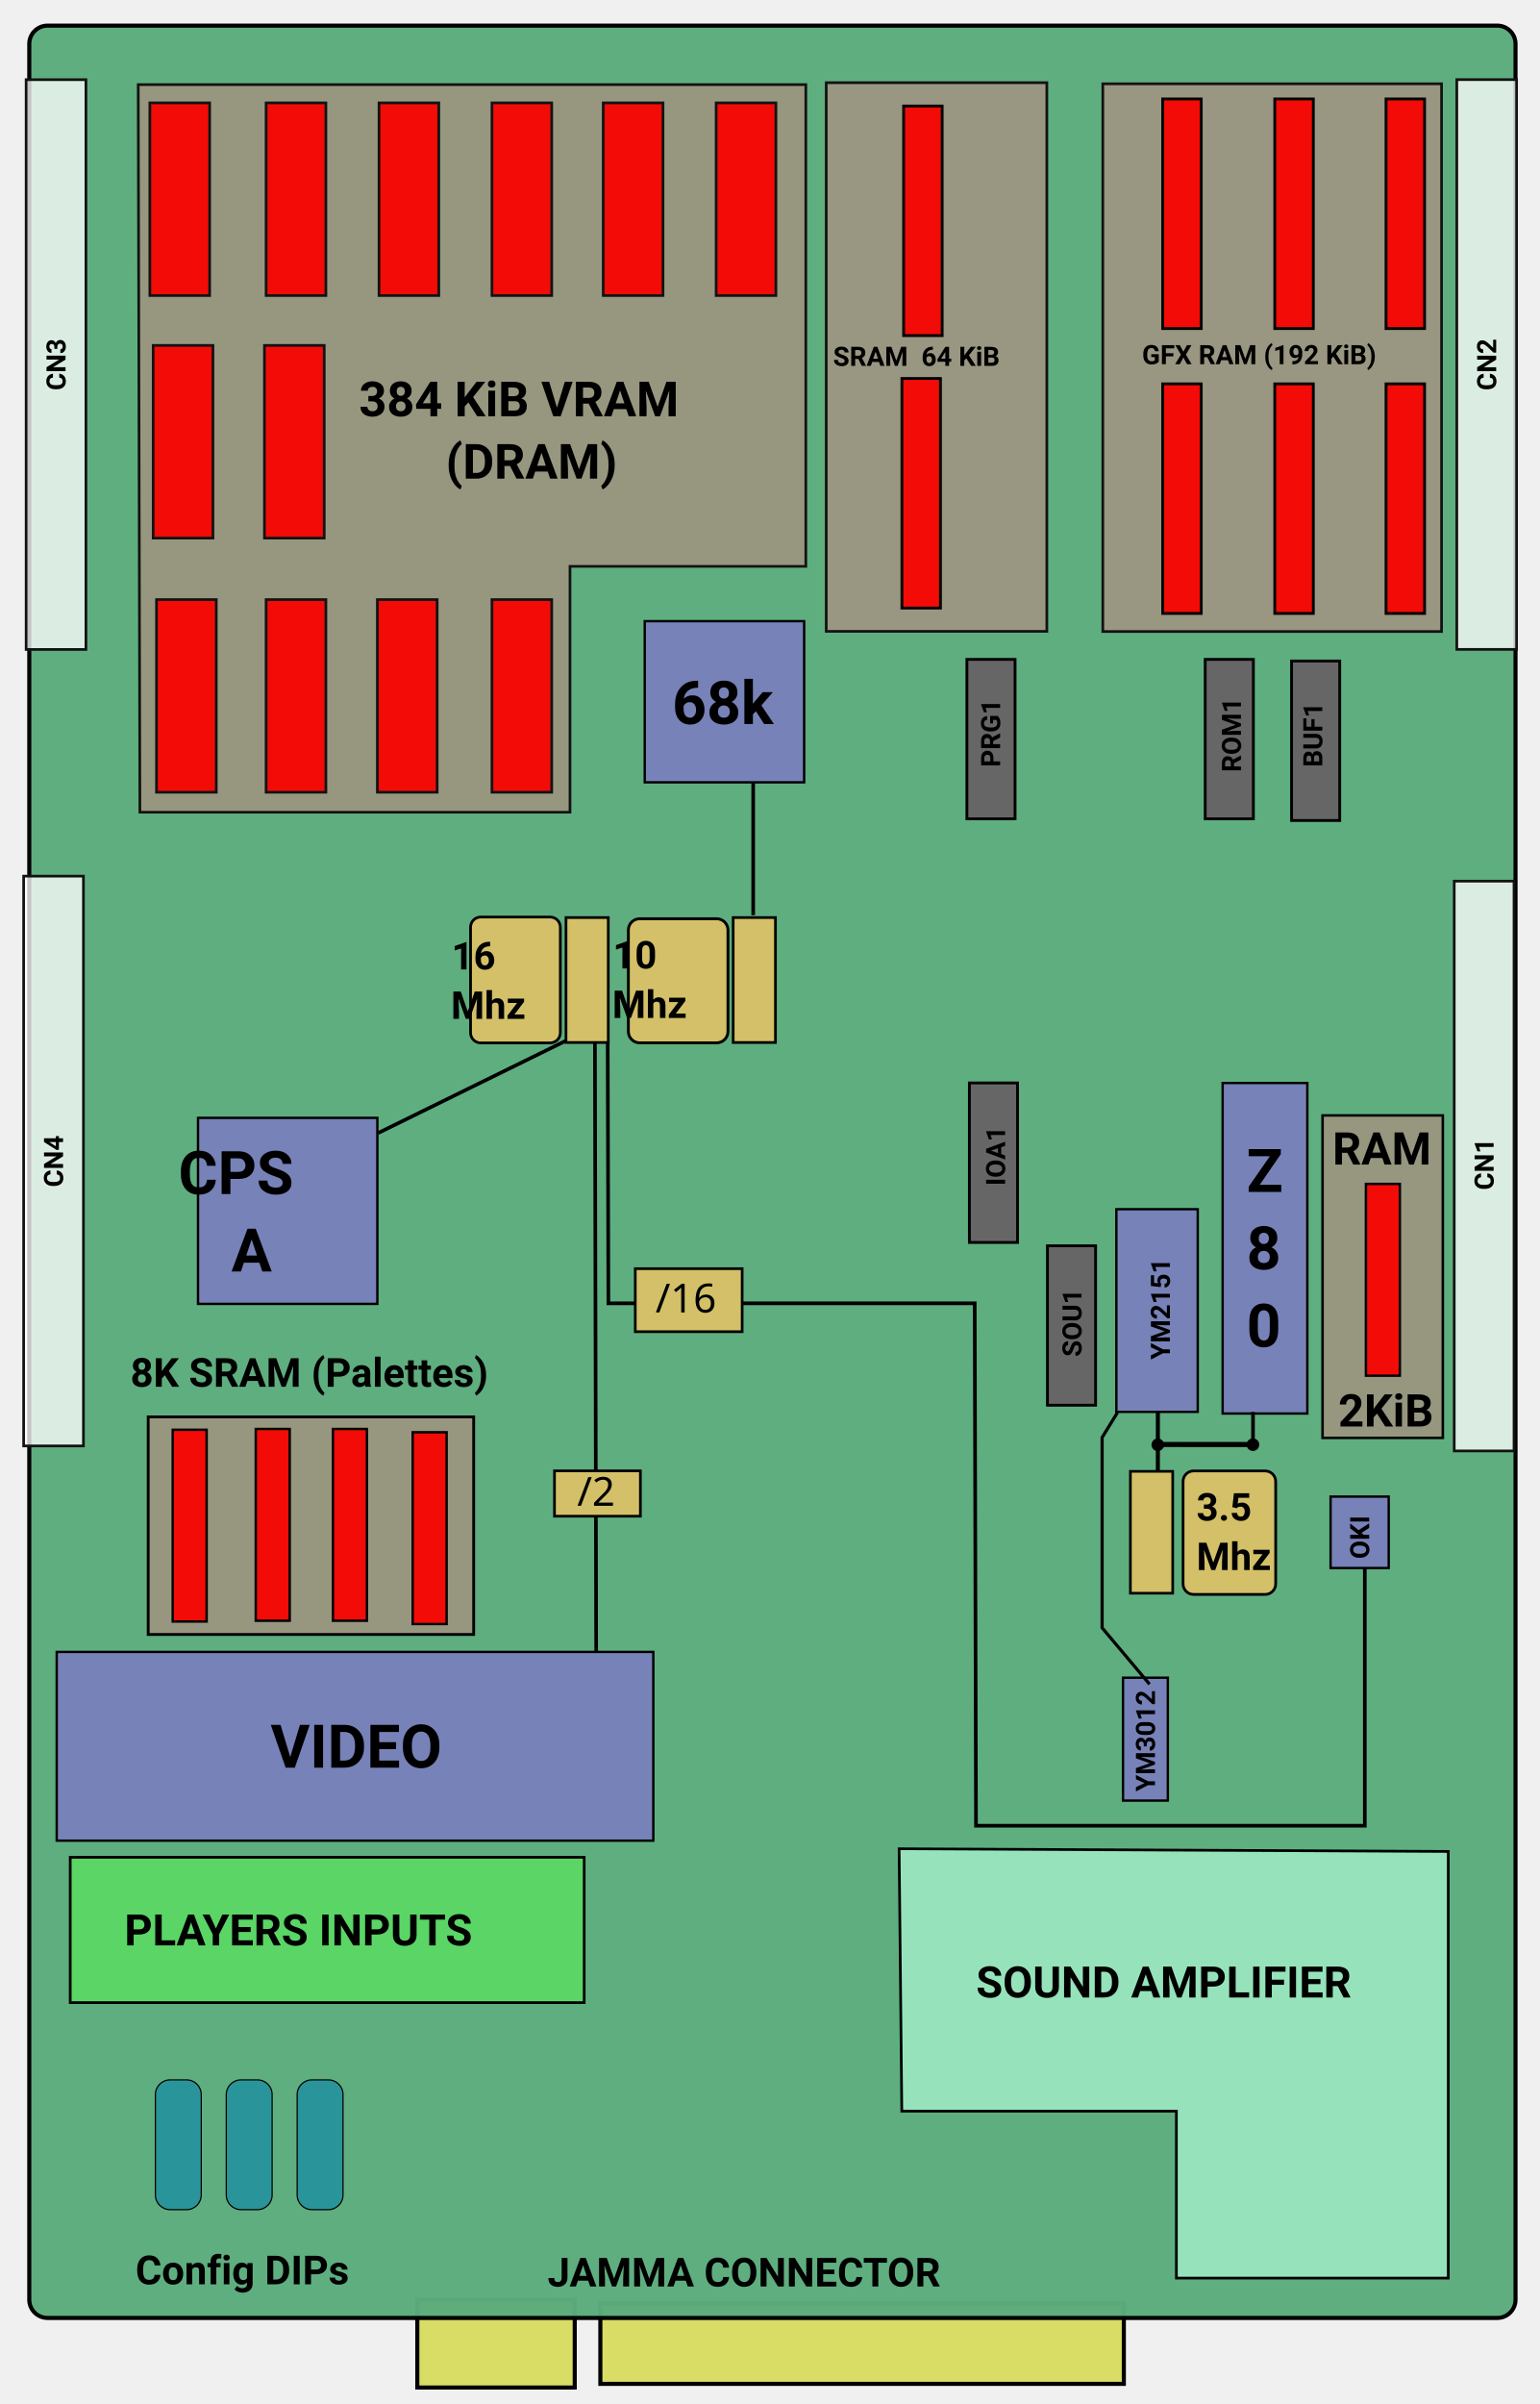
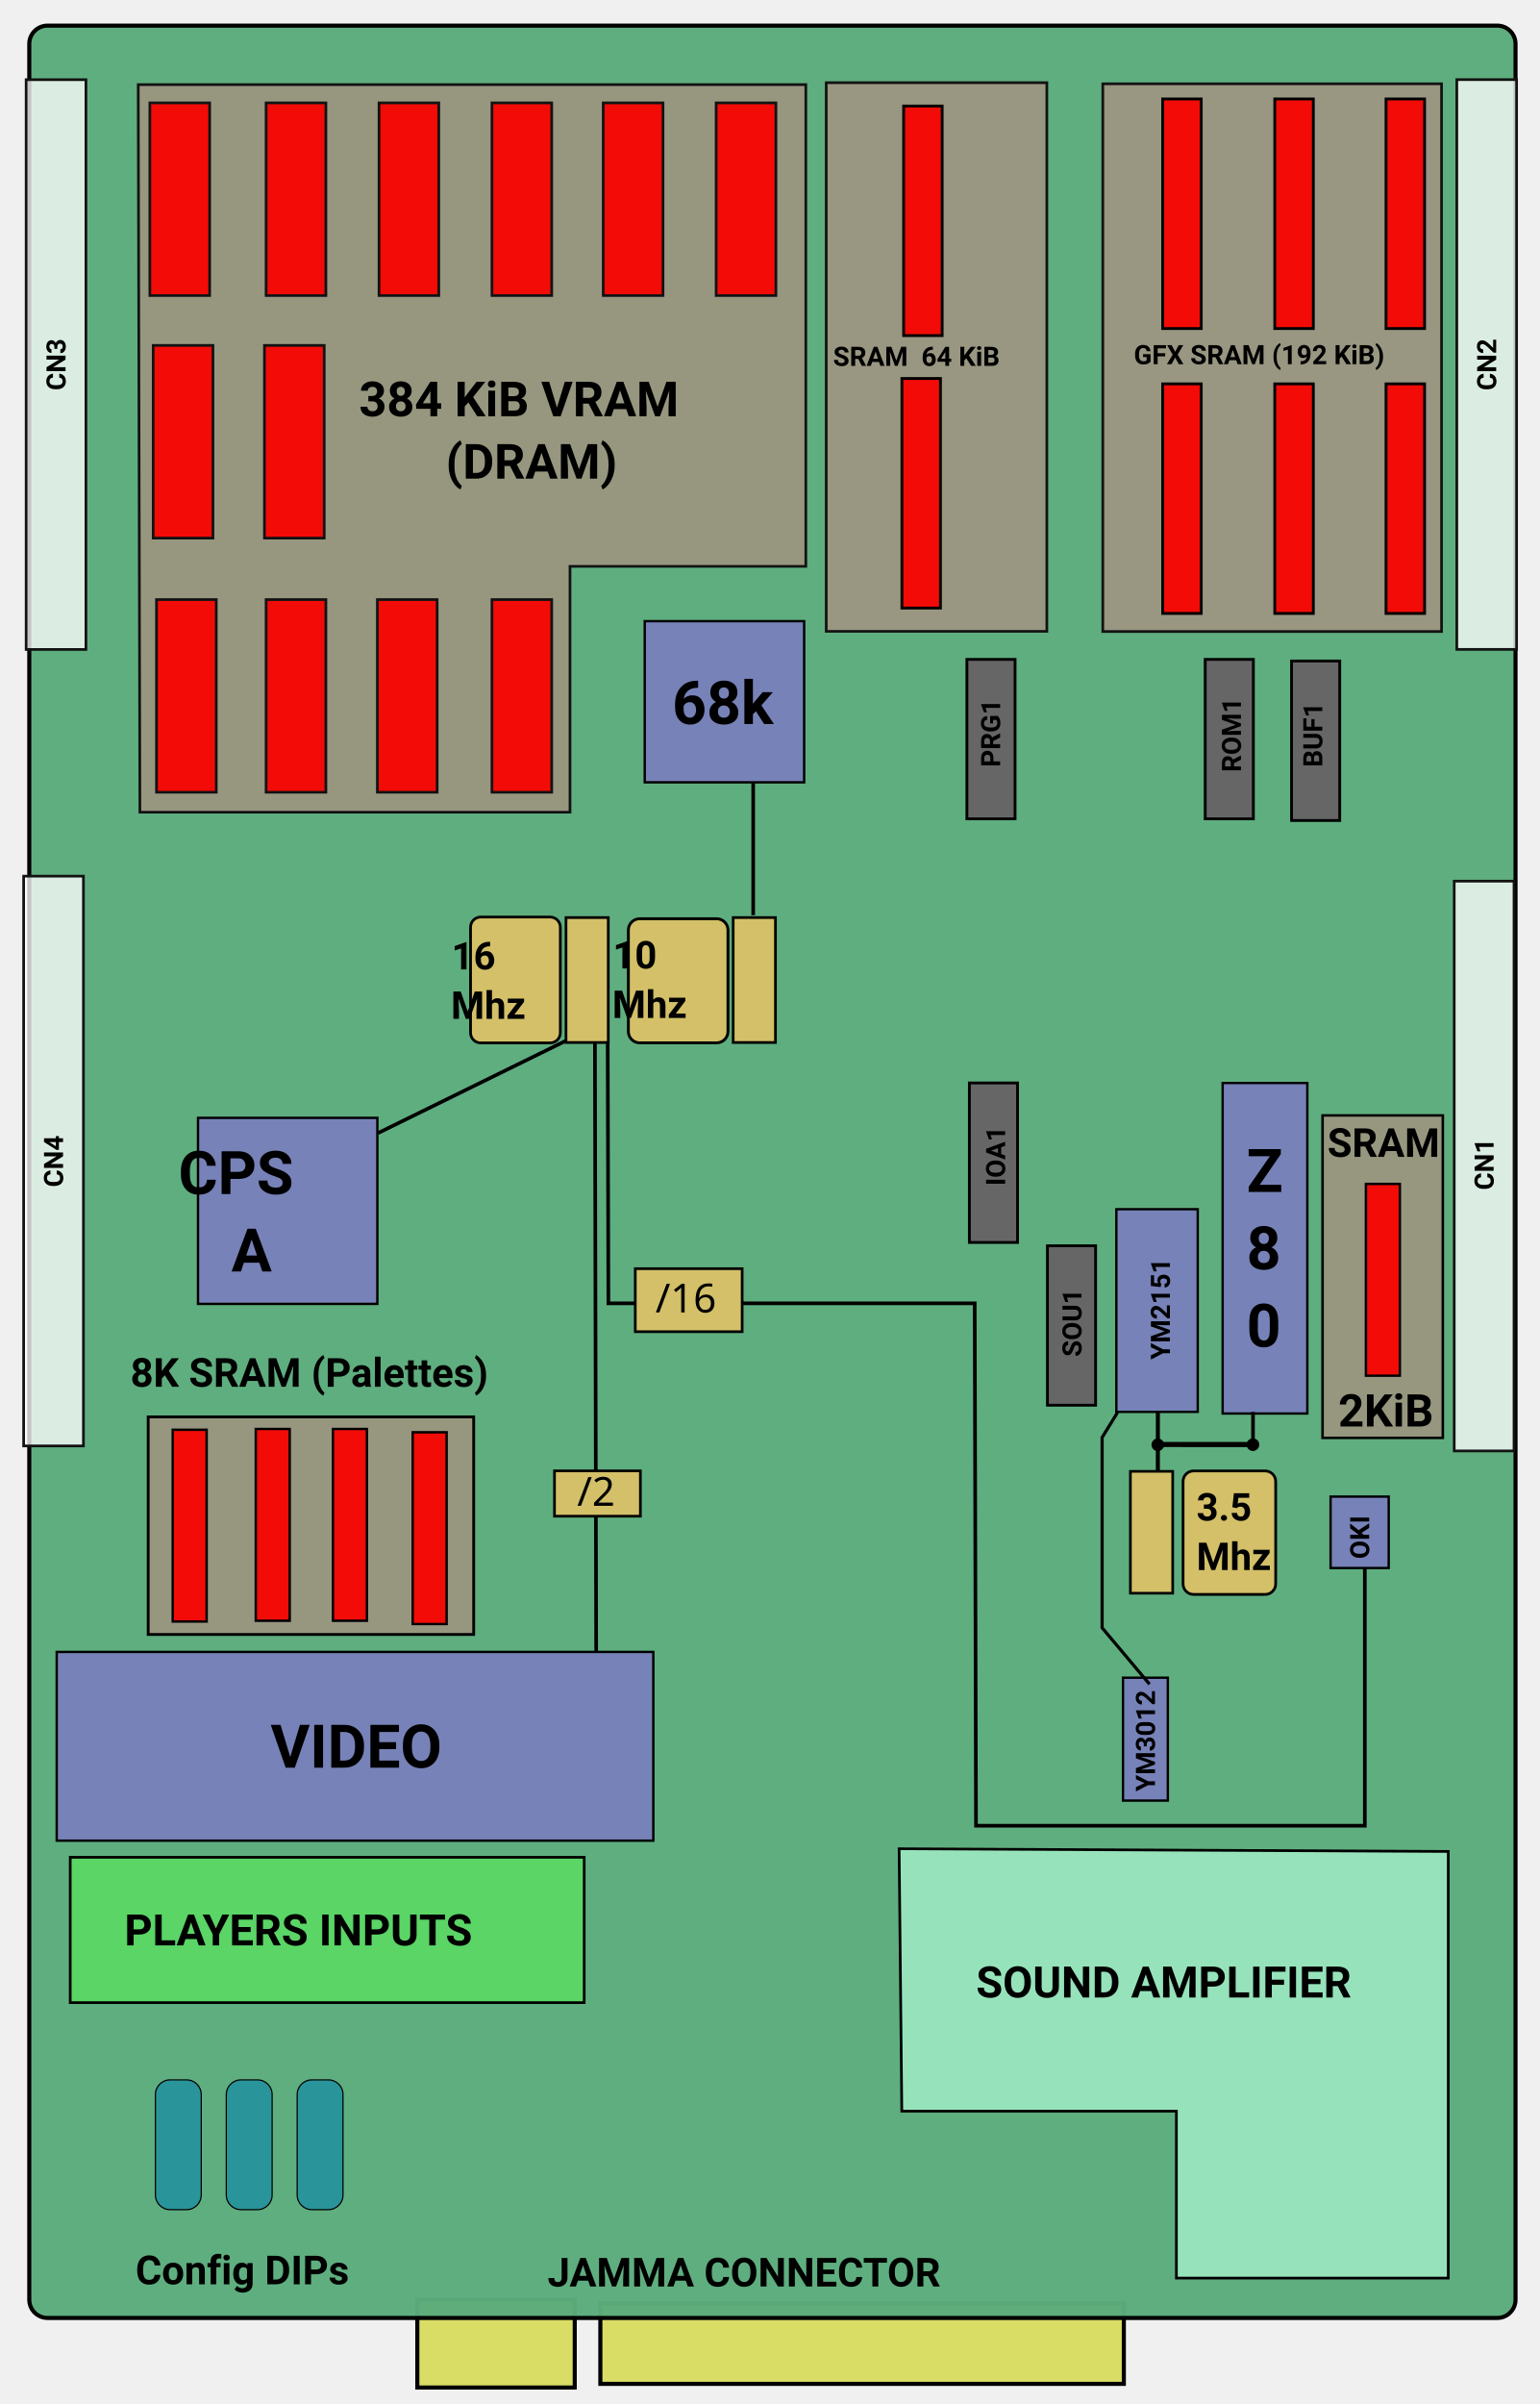
<svg xmlns="http://www.w3.org/2000/svg" width="324.996mm" height="507.447mm" viewBox="0 0 324.996 507.447" version="1.1" id="svg5">
  <defs id="defs2">
    <marker style="overflow:visible" id="DotM" refX="0" refY="0" orient="auto">
      <path transform="matrix(0.4,0,0,0.4,2.96,0.4)" style="fill:context-stroke;fill-rule:evenodd;stroke:context-stroke;stroke-width:1pt" d="m -2.5,-1 c 0,2.76 -2.24,5 -5,5 -2.76,0 -5,-2.24 -5,-5 0,-2.76 2.24,-5 5,-5 2.76,0 5,2.24 5,5 z" id="path7636" />
    </marker>
    <marker style="overflow:visible" id="DotS" refX="0" refY="0" orient="auto">
      <path transform="matrix(0.2,0,0,0.2,1.48,0.2)" style="fill:context-stroke;fill-rule:evenodd;stroke:context-stroke;stroke-width:1pt" d="m -2.5,-1 c 0,2.76 -2.24,5 -5,5 -2.76,0 -5,-2.24 -5,-5 0,-2.76 2.24,-5 5,-5 2.76,0 5,2.24 5,5 z" id="path7639" />
    </marker>
    <marker style="overflow:visible" id="DotL" refX="0" refY="0" orient="auto">
      <path transform="matrix(0.8,0,0,0.8,5.92,0.8)" style="fill:context-stroke;fill-rule:evenodd;stroke:context-stroke;stroke-width:1pt" d="m -2.5,-1 c 0,2.76 -2.24,5 -5,5 -2.76,0 -5,-2.24 -5,-5 0,-2.76 2.24,-5 5,-5 2.76,0 5,2.24 5,5 z" id="path7633" />
    </marker>
    <marker style="overflow:visible" id="DotM-8" refX="0" refY="0" orient="auto">
      <path transform="matrix(0.4,0,0,0.4,2.96,0.4)" style="fill:context-stroke;fill-rule:evenodd;stroke:context-stroke;stroke-width:1pt" d="m -2.5,-1 c 0,2.76 -2.24,5 -5,5 -2.76,0 -5,-2.24 -5,-5 0,-2.76 2.24,-5 5,-5 2.76,0 5,2.24 5,5 z" id="path7636-3" />
    </marker>
    <marker style="overflow:visible" id="marker7599" refX="0" refY="0" orient="auto">
      <path transform="matrix(0.4,0,0,0.4,2.96,0.4)" style="fill:context-stroke;fill-rule:evenodd;stroke:context-stroke;stroke-width:1pt" d="m -2.5,-1 c 0,2.76 -2.24,5 -5,5 -2.76,0 -5,-2.24 -5,-5 0,-2.76 2.24,-5 5,-5 2.76,0 5,2.24 5,5 z" id="path7597" />
    </marker>
  </defs>
  <g id="layer2" style="mix-blend-mode:lighten" transform="translate(415.1942,365.8677)" />
  <g id="layer1" style="display:inline;opacity:0.46;mix-blend-mode:normal" transform="translate(415.1942,365.8677)">
    <text xml:space="preserve" style="font-style:normal;font-weight:normal;font-size:10.583px;line-height:1.25;font-family:sans-serif;fill:#000000;fill-opacity:1;stroke:none;stroke-width:0.265" x="-213.62" y="-164.003" id="text6144">
      <tspan id="tspan6142" style="stroke-width:0.265" x="-213.62" y="-164.003" />
    </text>
  </g>
  <g id="layer7" transform="translate(-72.6337,96.319)" style="display:inline" />
  <g id="layer3" transform="translate(415.1942,365.8677)" style="display:inline" />
  <g id="layer4" transform="translate(415.1942,365.8677)" style="display:none">
    <text xml:space="preserve" style="font-weight:bold;font-size:5.644px;line-height:1.25;font-family:Roboto;-inkscape-font-specification:'Roboto Bold';display:inline;opacity:0.46;mix-blend-mode:normal;fill:#000000;fill-opacity:1;stroke:#000000;stroke-width:0.265;stroke-miterlimit:4;stroke-dasharray:none;stroke-opacity:1" x="-373.166" y="19.737" id="text13490" transform="translate(-7.9166667e-6)">
      <tspan id="tspan13488" style="fill:#000000;fill-opacity:1;stroke:#000000;stroke-width:0.265;stroke-miterlimit:4;stroke-dasharray:none;stroke-opacity:1" x="-373.166" y="19.737" />
    </text>
    <text xml:space="preserve" style="font-weight:bold;font-size:5.644px;line-height:1.25;font-family:Roboto;-inkscape-font-specification:'Roboto Bold';stroke-width:0.265" x="-311.451" y="-84.055" id="text16596">
      <tspan id="tspan16594" style="stroke-width:0.265" x="-311.451" y="-84.055" />
    </text>
  </g>
  <g id="layer5" style="display:inline" transform="translate(415.1942,365.8677)">
    <text xml:space="preserve" style="font-style:normal;font-weight:normal;font-size:10.583px;line-height:1.25;font-family:sans-serif;fill:#000000;fill-opacity:1;stroke:none;stroke-width:0.265" x="-81.075" y="-49.692" id="text35790">
      <tspan id="tspan35788" style="stroke-width:0.265" x="-81.075" y="-49.692" />
    </text>
  </g>
  <g id="layer6" transform="translate(415.1942,365.8677)" style="display:inline" />
  <g id="layer11" style="display:none" transform="translate(-72.6337,96.319)">
    <rect style="fill:#57eb59;fill-opacity:1;fill-rule:evenodd;stroke:#000000;stroke-width:0.565;stroke-miterlimit:4;stroke-dasharray:none;stroke-opacity:1" id="rect952" width="34.082" height="8.926" x="152.152" y="97.377" />
    <rect style="fill:#57eb59;fill-opacity:1;fill-rule:evenodd;stroke:#000000;stroke-width:0.565;stroke-miterlimit:4;stroke-dasharray:none;stroke-opacity:1" id="rect952-7" width="34.082" height="8.926" x="359.483" y="200.029" />
    <rect style="fill:#57eb59;fill-opacity:1;fill-rule:evenodd;stroke:#000000;stroke-width:0.565;stroke-miterlimit:4;stroke-dasharray:none;stroke-opacity:1" id="rect952-9" width="34.082" height="8.926" x="360.701" y="217.069" />
    <rect style="display:inline;opacity:0.836;fill:#57eb59;fill-opacity:1;fill-rule:evenodd;stroke:#000000;stroke-width:0.581;stroke-miterlimit:4;stroke-dasharray:none;stroke-opacity:1" id="rect952-9-5" width="42.741" height="31.112" x="266.943" y="248.216" />
    <text xml:space="preserve" style="font-style:normal;font-weight:normal;font-size:5.644px;line-height:1.25;font-family:sans-serif;fill:#000000;fill-opacity:1;stroke:none;stroke-width:0.265" x="281.26" y="258.63" id="text6492-6-0-1">
      <tspan id="tspan6490-8-65-5" style="font-style:normal;font-variant:normal;font-weight:bold;font-stretch:normal;font-size:5.644px;font-family:Roboto;-inkscape-font-specification:'Roboto Bold';stroke-width:0.265" x="281.26" y="258.63">Z-80 </tspan>
      <tspan style="font-style:normal;font-variant:normal;font-weight:bold;font-stretch:normal;font-size:5.644px;font-family:Roboto;-inkscape-font-specification:'Roboto Bold';stroke-width:0.265" x="281.26" y="265.896" id="tspan19219">&lt; - &gt;</tspan>
      <tspan style="font-style:normal;font-variant:normal;font-weight:bold;font-stretch:normal;font-size:5.644px;font-family:Roboto;-inkscape-font-specification:'Roboto Bold';stroke-width:0.265" x="281.26" y="273.163" id="tspan19221">SRAM</tspan>
    </text>
    <rect style="fill:#57eb59;fill-opacity:1;fill-rule:evenodd;stroke:#000000;stroke-width:0.565;stroke-miterlimit:4;stroke-dasharray:none;stroke-opacity:1" id="rect952-0" width="34.082" height="8.926" x="419.127" y="200.029" />
    <rect style="fill:#57eb59;fill-opacity:1;fill-rule:evenodd;stroke:#000000;stroke-width:0.565;stroke-miterlimit:4;stroke-dasharray:none;stroke-opacity:1" id="rect952-2" width="34.082" height="8.926" x="418.844" y="215.852" />
    <rect style="fill:#57eb59;fill-opacity:1;fill-rule:evenodd;stroke:#000000;stroke-width:0.565;stroke-miterlimit:4;stroke-dasharray:none;stroke-opacity:1" id="rect952-3" width="34.082" height="8.926" x="152.152" y="115.229" />
  </g>
  <g id="layer12" transform="translate(-72.6337,96.319)" style="display:inline">
    <g id="g7455">
      <rect style="fill:#d9dd63;fill-opacity:0.973;stroke:#000000;stroke-width:0.865;stroke-dasharray:none;stroke-miterlimit:4" id="rect12993" width="110.533" height="17.005" x="199.399" y="389.872" ry="0" />
      <rect style="fill:#d9dd63;fill-opacity:0.973;stroke:#000000;stroke-width:0.865;stroke-dasharray:none;stroke-miterlimit:4" id="rect13416" width="33.237" height="18.551" x="160.751" y="389.099" />
      <rect style="fill:#5cac7c;fill-opacity:0.973;stroke:#000000;stroke-width:0.865;stroke-miterlimit:4;stroke-dasharray:none" id="rect12221" width="313.821" height="483.872" x="78.817" y="-90.908" ry="3.858" />
    </g>
    <rect style="display:inline;mix-blend-mode:normal;fill:#ffffff;fill-opacity:0.77;stroke:#121212;stroke-width:0.565;stroke-miterlimit:4;stroke-dasharray:none;stroke-opacity:1" id="rect2945" width="120.273" height="12.623" x="-40.76" y="380.237" transform="rotate(-90)" />
    <rect style="display:inline;mix-blend-mode:normal;fill:#ffffff;fill-opacity:0.77;stroke:#121212;stroke-width:0.565;stroke-miterlimit:4;stroke-dasharray:none;stroke-opacity:1" id="rect2945-8" width="120.273" height="12.623" x="-209.949" y="379.695" transform="rotate(-90)" />
    <rect style="display:inline;mix-blend-mode:normal;fill:#ffffff;fill-opacity:0.77;stroke:#121212;stroke-width:0.565;stroke-miterlimit:4;stroke-dasharray:none;stroke-opacity:1" id="rect2945-8-7" width="120.273" height="12.623" x="-208.897" y="77.626" transform="rotate(-90)" />
    <rect style="display:inline;mix-blend-mode:normal;fill:#ffffff;fill-opacity:0.77;stroke:#121212;stroke-width:0.565;stroke-miterlimit:4;stroke-dasharray:none;stroke-opacity:1" id="rect2945-2" width="120.273" height="12.623" x="-40.776" y="78.155" transform="rotate(-90)" />
    <text xml:space="preserve" style="font-style:normal;font-weight:normal;font-size:5.644px;line-height:1.25;font-family:sans-serif;fill:#000000;fill-opacity:1;stroke:none;stroke-width:0.265" x="-154.259" y="85.946" id="text6492-6-739-93" transform="rotate(-90)">
      <tspan id="tspan6490-8-7-7" style="font-style:normal;font-variant:normal;font-weight:bold;font-stretch:normal;font-size:5.644px;font-family:Roboto;-inkscape-font-specification:'Roboto Bold';stroke-width:0.265" x="-154.259" y="85.946">CN4</tspan>
    </text>
    <text xml:space="preserve" style="font-style:normal;font-weight:normal;font-size:5.644px;line-height:1.25;font-family:sans-serif;fill:#000000;fill-opacity:1;stroke:none;stroke-width:0.265" x="13.92" y="86.475" id="text6492-6-739-93-4" transform="rotate(-90)">
      <tspan id="tspan6490-8-7-7-0" style="font-style:normal;font-variant:normal;font-weight:bold;font-stretch:normal;font-size:5.644px;font-family:Roboto;-inkscape-font-specification:'Roboto Bold';stroke-width:0.265" x="13.92" y="86.475">CN3</tspan>
    </text>
    <text xml:space="preserve" style="font-style:normal;font-weight:normal;font-size:5.644px;line-height:1.25;font-family:sans-serif;fill:#000000;fill-opacity:1;stroke:none;stroke-width:0.265" x="13.911" y="388.556" id="text6492-6-739-93-5" transform="rotate(-90)">
      <tspan id="tspan6490-8-7-7-7" style="font-style:normal;font-variant:normal;font-weight:bold;font-stretch:normal;font-size:5.644px;font-family:Roboto;-inkscape-font-specification:'Roboto Bold';stroke-width:0.265" x="13.911" y="388.556">CN2</tspan>
    </text>
    <text xml:space="preserve" style="font-style:normal;font-weight:normal;font-size:5.644px;line-height:1.25;font-family:sans-serif;fill:#000000;fill-opacity:1;stroke:none;stroke-width:0.265" x="-154.871" y="388.014" id="text6492-6-739-93-0" transform="rotate(-90)">
      <tspan id="tspan6490-8-7-7-05" style="font-style:normal;font-variant:normal;font-weight:bold;font-stretch:normal;font-size:5.644px;font-family:Roboto;-inkscape-font-specification:'Roboto Bold';stroke-width:0.265" x="-154.871" y="388.014">CN1</tspan>
    </text>
    <rect style="fill:#7782b8;fill-opacity:1;stroke:#000000;stroke-width:0.5;stroke-miterlimit:4;stroke-dasharray:none;stroke-opacity:1" id="rect1675" width="34.013" height="33.662" x="-68.812" y="208.769" transform="rotate(-90)" />
    <rect style="fill:#7782b8;fill-opacity:1;stroke:#000000;stroke-width:0.5;stroke-miterlimit:4;stroke-dasharray:none;stroke-opacity:1" id="rect1897" width="39.273" height="37.87" x="-178.916" y="114.444" transform="rotate(-90)" />
    <rect style="fill:#7782b8;fill-opacity:1;stroke:#000000;stroke-width:0.5;stroke-miterlimit:4;stroke-dasharray:none;stroke-opacity:1" id="rect1899" width="69.779" height="17.883" x="-202.059" y="330.795" transform="rotate(-90)" />
    <rect style="fill:#7782b8;fill-opacity:1;stroke:#000000;stroke-width:0.5;stroke-miterlimit:4;stroke-dasharray:none;stroke-opacity:1" id="rect1901" width="42.779" height="17.182" x="-201.708" y="308.354" transform="rotate(-90)" />
    <text xml:space="preserve" style="font-style:normal;font-weight:normal;font-size:5.644px;line-height:1.25;font-family:sans-serif;fill:#000000;fill-opacity:1;stroke:none;stroke-width:0.265" x="-190.66" y="319.66" id="text6492-6-7" transform="rotate(-90)">
      <tspan id="tspan6490-8-8" style="font-style:normal;font-variant:normal;font-weight:bold;font-stretch:normal;font-size:5.644px;font-family:Roboto;-inkscape-font-specification:'Roboto Bold';stroke-width:0.265" x="-190.66" y="319.66">YM2151</tspan>
    </text>
    <rect style="display:inline;fill:#d3c068;fill-opacity:1;stroke:#000000;stroke-width:0.577;stroke-miterlimit:4;stroke-dasharray:none;stroke-opacity:1" id="rect1908" width="26.573" height="18.962" x="-123.826" y="171.989" ry="2.155" transform="rotate(-90)" />
    <rect style="display:inline;fill:#d3c068;fill-opacity:1;stroke:#000000;stroke-width:0.58;stroke-miterlimit:4;stroke-dasharray:none;stroke-opacity:1" id="rect1908-8" width="26.069" height="19.558" x="-240.24" y="322.436" ry="2.223" transform="rotate(-90)" />
    <rect style="display:inline;fill:#d3c068;fill-opacity:1;stroke:#000000;stroke-width:0.603;stroke-miterlimit:4;stroke-dasharray:none;stroke-opacity:1" id="rect1908-4" width="26.196" height="21.032" x="-123.807" y="205.314" ry="2.39" transform="rotate(-90)" />
    <path style="display:inline;fill:none;stroke:#000000;stroke-width:0.765;stroke-linecap:butt;stroke-linejoin:miter;stroke-miterlimit:4;stroke-dasharray:none;stroke-opacity:1" d="M 193.261,122.806 152.494,142.837" id="path5693" />
    <path style="display:inline;fill:none;stroke:#000000;stroke-width:0.765;stroke-linecap:butt;stroke-linejoin:miter;stroke-miterlimit:4;stroke-dasharray:none;stroke-opacity:1" d="M 231.67,96.864 V 68.812" id="path5695" />
    <path style="display:inline;fill:none;stroke:#000000;stroke-width:0.852;stroke-linecap:butt;stroke-linejoin:miter;stroke-miterlimit:4;stroke-dasharray:none;stroke-opacity:1" d="m 317.113,214.707 0.007,-12.993" id="path5697" />
    <path style="display:inline;fill:none;stroke:#000000;stroke-width:1.074;stroke-linecap:butt;stroke-linejoin:miter;stroke-miterlimit:4;stroke-dasharray:none;stroke-opacity:1" d="m 337.652,208.599 -20.78,-0.007" id="path5697-7" />
    <path style="display:inline;fill:none;stroke:#000000;stroke-width:0.765;stroke-linecap:butt;stroke-linejoin:miter;stroke-miterlimit:4;stroke-dasharray:none;stroke-opacity:1" d="m 337.205,208.742 v -7.02" id="path5699" />
    <text xml:space="preserve" style="font-style:normal;font-weight:normal;font-size:8.114px;line-height:1.25;font-family:sans-serif;text-align:center;text-anchor:middle;display:inline;fill:#000000;fill-opacity:1;stroke:none;stroke-width:0.265" x="181.014" y="108.305" id="text6492">
      <tspan id="tspan6490" style="font-style:normal;font-variant:normal;font-weight:bold;font-stretch:normal;font-size:8.114px;font-family:Roboto;-inkscape-font-specification:'Roboto Bold';text-align:center;text-anchor:middle;stroke-width:0.265" x="181.014" y="108.305">16 </tspan>
      <tspan style="font-style:normal;font-variant:normal;font-weight:bold;font-stretch:normal;font-size:8.114px;font-family:Roboto;-inkscape-font-specification:'Roboto Bold';text-align:center;text-anchor:middle;stroke-width:0.265" x="181.014" y="118.75" id="tspan9613">Mhz</tspan>
    </text>
    <text xml:space="preserve" style="font-style:normal;font-weight:normal;font-size:8.114px;line-height:1.25;font-family:sans-serif;text-align:center;text-anchor:middle;display:inline;fill:#000000;fill-opacity:1;stroke:none;stroke-width:0.265" x="215.073" y="108.115" id="text6492-6">
      <tspan id="tspan6490-8" style="font-style:normal;font-variant:normal;font-weight:bold;font-stretch:normal;font-size:8.114px;font-family:Roboto;-inkscape-font-specification:'Roboto Bold';text-align:center;text-anchor:middle;stroke-width:0.265" x="215.073" y="108.115">10 </tspan>
      <tspan style="font-style:normal;font-variant:normal;font-weight:bold;font-stretch:normal;font-size:8.114px;font-family:Roboto;-inkscape-font-specification:'Roboto Bold';text-align:center;text-anchor:middle;stroke-width:0.265" x="215.073" y="118.56" id="tspan10155">Mhz</tspan>
    </text>
    <text xml:space="preserve" style="font-style:normal;font-weight:normal;font-size:8.114px;line-height:1.25;font-family:sans-serif;display:inline;fill:#000000;fill-opacity:1;stroke:none;stroke-width:0.265" x="325.27" y="224.651" id="text6492-6-8">
      <tspan id="tspan6490-8-4" style="font-style:normal;font-variant:normal;font-weight:bold;font-stretch:normal;font-size:8.114px;font-family:Roboto;-inkscape-font-specification:'Roboto Bold';stroke-width:0.265" x="325.27" y="224.651">3.5 </tspan>
      <tspan style="font-style:normal;font-variant:normal;font-weight:bold;font-stretch:normal;font-size:8.114px;font-family:Roboto;-inkscape-font-specification:'Roboto Bold';stroke-width:0.265" x="325.27" y="235.096" id="tspan6848">Mhz</tspan>
    </text>
    <rect style="display:inline;fill:#d3c068;fill-opacity:1;stroke:#000000;stroke-width:0.558;stroke-miterlimit:4;stroke-dasharray:none;stroke-opacity:1" id="rect3130" width="25.729" height="8.933" x="-239.987" y="311.318" ry="0" transform="rotate(-90)" />
    <rect style="display:inline;fill:#d3c068;fill-opacity:1;stroke:#000000;stroke-width:0.565;stroke-miterlimit:4;stroke-dasharray:none;stroke-opacity:1" id="rect3130-1" width="26.373" height="8.926" x="-123.735" y="192.145" ry="0" transform="rotate(-90)" />
    <rect style="display:inline;fill:#d3c068;fill-opacity:1;stroke:#000000;stroke-width:0.565;stroke-miterlimit:4;stroke-dasharray:none;stroke-opacity:1" id="rect3130-3" width="26.373" height="8.926" x="-123.735" y="227.444" ry="0" transform="rotate(-90)" />
    <rect style="display:inline;fill:#c98382;fill-opacity:0.535;stroke:#000000;stroke-width:0.533;stroke-miterlimit:4;stroke-dasharray:none;stroke-opacity:1" id="rect4839-4" width="68.068" height="25.397" x="-207.198" y="351.891" transform="rotate(-90)" />
    <path style="display:inline;fill:#c98382;fill-opacity:0.535;stroke:#121212;stroke-width:0.565;stroke-linecap:butt;stroke-linejoin:miter;stroke-miterlimit:4;stroke-dasharray:none;stroke-opacity:1" d="m 102.172,75.124 h 90.818 v -51.896 h 49.792 V -78.461 H 101.821 Z" id="path2176" />
    <rect style="display:inline;fill:#c98382;fill-opacity:0.553;stroke:#121212;stroke-width:0.565;stroke-miterlimit:4;stroke-dasharray:none;stroke-opacity:1" id="rect3589" width="115.812" height="46.584" x="-36.952" y="247.092" transform="rotate(-90)" />
    <rect style="display:inline;fill:#c98382;fill-opacity:0.553;stroke:#121212;stroke-width:0.565;stroke-miterlimit:4;stroke-dasharray:none;stroke-opacity:1" id="rect3589-5" width="115.613" height="71.524" x="-36.984" y="305.492" transform="rotate(-90)" />
    <rect style="display:inline;fill:#f30b07;fill-opacity:1;stroke:#000000;stroke-width:0.595;stroke-miterlimit:4;stroke-dasharray:none;stroke-opacity:1" id="rect2651-7-0-4-0" width="48.46" height="8.135" x="-33.167" y="341.806" ry="0" transform="rotate(-90)" />
    <rect style="display:inline;fill:#f30b07;fill-opacity:1;stroke:#000000;stroke-width:0.595;stroke-miterlimit:4;stroke-dasharray:none;stroke-opacity:1" id="rect2651-7-0-6-0" width="48.46" height="8.135" x="26.966" y="341.806" ry="0" transform="rotate(-90)" />
    <rect style="display:inline;fill:#f30b07;fill-opacity:1;stroke:#000000;stroke-width:0.595;stroke-miterlimit:4;stroke-dasharray:none;stroke-opacity:1" id="rect2651-7-0-4-9" width="48.46" height="8.135" x="-33.167" y="365.299" ry="0" transform="rotate(-90)" />
    <rect style="display:inline;fill:#f30b07;fill-opacity:1;stroke:#000000;stroke-width:0.595;stroke-miterlimit:4;stroke-dasharray:none;stroke-opacity:1" id="rect2651-7-0-6-3" width="48.46" height="8.135" x="26.966" y="365.299" ry="0" transform="rotate(-90)" />
    <rect style="display:inline;fill:#f30b07;fill-opacity:1;stroke:#000000;stroke-width:0.595;stroke-miterlimit:4;stroke-dasharray:none;stroke-opacity:1" id="rect2651-7-0" width="48.46" height="8.135" x="25.478" y="263.435" ry="0" transform="rotate(-90)" />
    <rect style="display:inline;fill:#f30b07;fill-opacity:1;stroke:#000000;stroke-width:0.595;stroke-miterlimit:4;stroke-dasharray:none;stroke-opacity:1" id="rect2651-7-0-3" width="48.46" height="8.135" x="-32.029" y="263.075" ry="0" transform="rotate(-90)" />
    <rect style="display:inline;fill:#f30b07;fill-opacity:1;stroke:#000000;stroke-width:0.595;stroke-miterlimit:4;stroke-dasharray:none;stroke-opacity:1" id="rect2651-7-0-4" width="48.46" height="8.135" x="-33.167" y="318.134" ry="0" transform="rotate(-90)" />
    <rect style="display:inline;fill:#f30b07;fill-opacity:1;stroke:#000000;stroke-width:0.51;stroke-miterlimit:4;stroke-dasharray:none;stroke-opacity:1" id="rect2651-7-0-4-5" width="40.479" height="7.167" x="-194.071" y="361.049" ry="0" transform="rotate(-90)" />
    <rect style="display:inline;fill:#f30b07;fill-opacity:1;stroke:#000000;stroke-width:0.595;stroke-miterlimit:4;stroke-dasharray:none;stroke-opacity:1" id="rect2651-7-0-6" width="48.46" height="8.135" x="26.966" y="318.134" ry="0" transform="rotate(-90)" />
    <rect style="display:inline;fill:#c98382;fill-opacity:0.535;stroke:#000000;stroke-width:0.595;stroke-miterlimit:4;stroke-dasharray:none;stroke-opacity:1" id="rect4839" width="45.935" height="68.727" x="-248.695" y="103.925" transform="rotate(-90)" />
    <rect style="display:inline;fill:#f30b07;fill-opacity:1;stroke:#000000;stroke-width:0.51;stroke-miterlimit:4;stroke-dasharray:none;stroke-opacity:1" id="rect2651-7-0-4-5-2" width="40.479" height="7.167" x="-245.964" y="109.101" ry="0" transform="rotate(-90)" />
    <rect style="display:inline;fill:#f30b07;fill-opacity:1;stroke:#000000;stroke-width:0.51;stroke-miterlimit:4;stroke-dasharray:none;stroke-opacity:1" id="rect2651-7-0-4-5-1" width="40.479" height="7.167" x="-245.792" y="126.64" ry="0" transform="rotate(-90)" />
    <rect style="display:inline;fill:#f30b07;fill-opacity:1;stroke:#000000;stroke-width:0.51;stroke-miterlimit:4;stroke-dasharray:none;stroke-opacity:1" id="rect2651-7-0-4-5-3" width="40.479" height="7.167" x="-245.792" y="142.942" ry="0" transform="rotate(-90)" />
    <rect style="display:inline;fill:#f30b07;fill-opacity:1;stroke:#000000;stroke-width:0.51;stroke-miterlimit:4;stroke-dasharray:none;stroke-opacity:1" id="rect2651-7-0-4-5-21" width="40.479" height="7.167" x="-246.493" y="159.773" ry="0" transform="rotate(-90)" />
    <rect style="display:inline;fill:#f30b07;fill-opacity:1;stroke:#121212;stroke-width:0.565;stroke-miterlimit:4;stroke-dasharray:none;stroke-opacity:1" id="rect2651" width="40.675" height="12.623" x="33.928" y="104.276" ry="0" transform="rotate(-90)" />
    <rect style="display:inline;fill:#f30b07;fill-opacity:1;stroke:#121212;stroke-width:0.565;stroke-miterlimit:4;stroke-dasharray:none;stroke-opacity:1" id="rect2651-3" width="40.675" height="12.623" x="-17.267" y="104.977" ry="0" transform="rotate(-90)" />
    <rect style="display:inline;fill:#f30b07;fill-opacity:1;stroke:#121212;stroke-width:0.565;stroke-miterlimit:4;stroke-dasharray:none;stroke-opacity:1" id="rect2651-6" width="40.675" height="12.623" x="-70.916" y="105.678" ry="0" transform="rotate(-90)" />
    <rect style="display:inline;fill:#f30b07;fill-opacity:1;stroke:#121212;stroke-width:0.565;stroke-miterlimit:4;stroke-dasharray:none;stroke-opacity:1" id="rect2651-5" width="40.675" height="12.623" x="-70.916" y="128.821" ry="0" transform="rotate(-90)" />
    <rect style="display:inline;fill:#f30b07;fill-opacity:1;stroke:#121212;stroke-width:0.565;stroke-miterlimit:4;stroke-dasharray:none;stroke-opacity:1" id="rect2651-9" width="40.675" height="12.623" x="-17.267" y="128.47" ry="0" transform="rotate(-90)" />
    <rect style="display:inline;fill:#f30b07;fill-opacity:1;stroke:#121212;stroke-width:0.565;stroke-miterlimit:4;stroke-dasharray:none;stroke-opacity:1" id="rect2651-54" width="40.675" height="12.623" x="33.928" y="128.821" ry="0" transform="rotate(-90)" />
    <rect style="display:inline;fill:#f30b07;fill-opacity:1;stroke:#121212;stroke-width:0.565;stroke-miterlimit:4;stroke-dasharray:none;stroke-opacity:1" id="rect2651-91" width="40.675" height="12.623" x="33.928" y="152.665" ry="0" transform="rotate(-90)" />
    <rect style="display:inline;fill:#f30b07;fill-opacity:1;stroke:#121212;stroke-width:0.565;stroke-miterlimit:4;stroke-dasharray:none;stroke-opacity:1" id="rect2651-7" width="40.675" height="12.623" x="33.928" y="176.509" ry="0" transform="rotate(-90)" />
    <rect style="display:inline;fill:#f30b07;fill-opacity:1;stroke:#121212;stroke-width:0.565;stroke-miterlimit:4;stroke-dasharray:none;stroke-opacity:1" id="rect2651-55" width="40.675" height="12.623" x="33.928" y="200.003" ry="0" transform="rotate(-90)" />
    <rect style="display:inline;fill:#f30b07;fill-opacity:1;stroke:#121212;stroke-width:0.565;stroke-miterlimit:4;stroke-dasharray:none;stroke-opacity:1" id="rect2651-4" width="40.675" height="12.623" x="33.928" y="223.847" ry="0" transform="rotate(-90)" />
    <rect style="display:inline;fill:#f30b07;fill-opacity:1;stroke:#121212;stroke-width:0.565;stroke-miterlimit:4;stroke-dasharray:none;stroke-opacity:1" id="rect2651-1" width="40.675" height="12.623" x="-70.916" y="152.315" ry="0" transform="rotate(-90)" />
    <rect style="display:inline;fill:#f30b07;fill-opacity:1;stroke:#121212;stroke-width:0.565;stroke-miterlimit:4;stroke-dasharray:none;stroke-opacity:1" id="rect2651-8" width="40.675" height="12.623" x="-70.916" y="176.509" ry="0" transform="rotate(-90)" />
    <text xml:space="preserve" style="font-style:normal;font-weight:normal;font-size:10.231px;line-height:1.25;font-family:sans-serif;display:inline;fill:#000000;fill-opacity:1;stroke:none;stroke-width:0.265" x="191.516" y="-8.455" id="text6492-6-5-3">
      <tspan id="tspan6490-8-6-0" style="font-style:normal;font-variant:normal;font-weight:bold;font-stretch:normal;font-size:10.231px;font-family:Roboto;-inkscape-font-specification:'Roboto Bold';text-align:center;text-anchor:middle;stroke-width:0.265" x="191.516" y="-8.455">384 KiB VRAM</tspan>
      <tspan style="font-style:normal;font-variant:normal;font-weight:bold;font-stretch:normal;font-size:10.231px;font-family:Roboto;-inkscape-font-specification:'Roboto Bold';text-align:center;text-anchor:middle;stroke-width:0.265" x="191.516" y="4.715" id="tspan43017">(DRAM)</tspan>
    </text>
    <text xml:space="preserve" style="font-style:normal;font-weight:normal;font-size:5.644px;line-height:1.25;font-family:sans-serif;display:inline;fill:#000000;fill-opacity:1;stroke:none;stroke-width:0.265" x="269.814" y="-19.087" id="text6492-6-5-6">
      <tspan style="font-style:normal;font-variant:normal;font-weight:bold;font-stretch:normal;font-size:5.644px;font-family:Roboto;-inkscape-font-specification:'Roboto Bold';text-align:center;text-anchor:middle;stroke-width:0.265" x="270.514" y="-19.087" id="tspan14691">SRAM  64 KiB </tspan>
    </text>
    <text xml:space="preserve" style="font-style:normal;font-weight:normal;font-size:5.644px;line-height:1.25;font-family:sans-serif;display:inline;fill:#000000;fill-opacity:1;stroke:none;stroke-width:0.265" x="342.172" y="-19.45" id="text6492-6-5-6-6">
-       <tspan style="font-style:normal;font-variant:normal;font-weight:bold;font-stretch:normal;font-size:5.644px;font-family:Roboto;-inkscape-font-specification:'Roboto Bold';text-align:center;text-anchor:middle;stroke-width:0.265" x="342.172" y="-19.45" id="tspan38105-3">GFX RAM (192 KiB)</tspan>
+       <tspan style="font-style:normal;font-variant:normal;font-weight:bold;font-stretch:normal;font-size:5.644px;font-family:Roboto;-inkscape-font-specification:'Roboto Bold';text-align:center;text-anchor:middle;stroke-width:0.265" x="342.172" y="-19.45" id="tspan38105-3">GFX SRAM (192 KiB)</tspan>
    </text>
    <text xml:space="preserve" style="font-style:normal;font-weight:normal;font-size:9.525px;line-height:1.25;font-family:sans-serif;display:inline;fill:#000000;fill-opacity:1;stroke:none;stroke-width:0.265" x="355.202" y="204.796" id="text6492-6-5-4">
      <tspan id="tspan6490-8-6-8" style="font-style:normal;font-variant:normal;font-weight:bold;font-stretch:normal;font-size:9.525px;font-family:Roboto;-inkscape-font-specification:'Roboto Bold';stroke-width:0.265" x="355.202" y="204.796">2KiB </tspan>
    </text>
-     <text xml:space="preserve" style="font-style:normal;font-weight:normal;font-size:9.525px;line-height:1.25;font-family:sans-serif;display:inline;fill:#000000;fill-opacity:1;stroke:none;stroke-width:0.265" x="353.998" y="149.509" id="text6492-6-5-4-9">
-       <tspan id="tspan6490-8-6-8-1" style="font-style:normal;font-variant:normal;font-weight:bold;font-stretch:normal;font-size:9.525px;font-family:Roboto;-inkscape-font-specification:'Roboto Bold';stroke-width:0.265" x="353.998" y="149.509">RAM</tspan>
+     <text xml:space="preserve" style="font-style:normal;font-weight:normal;font-size:8.467px;line-height:1.25;font-family:sans-serif;display:inline;fill:#000000;fill-opacity:1;stroke:none;stroke-width:0.265" x="352.914" y="147.883" id="text6492-6-5-4-9">
+       <tspan id="tspan6490-8-6-8-1" style="font-style:normal;font-variant:normal;font-weight:bold;font-stretch:normal;font-size:8.467px;font-family:Roboto;-inkscape-font-specification:'Roboto Bold';stroke-width:0.265" x="352.914" y="147.883">SRAM</tspan>
    </text>
    <text xml:space="preserve" style="font-style:normal;font-weight:normal;font-size:8.467px;line-height:1.25;font-family:sans-serif;display:inline;fill:#000000;fill-opacity:1;stroke:none;stroke-width:0.265" x="100.162" y="196.402" id="text6492-6-5-61">
      <tspan id="tspan6490-8-6-40" style="font-style:normal;font-variant:normal;font-weight:bold;font-stretch:normal;font-size:8.467px;font-family:Roboto;-inkscape-font-specification:'Roboto Bold';stroke-width:0.265" x="100.162" y="196.402">8K SRAM (Palettes)</tspan>
    </text>
    <text xml:space="preserve" style="font-style:normal;font-weight:normal;font-size:8.467px;line-height:1.25;font-family:sans-serif;display:inline;fill:#000000;fill-opacity:1;stroke:none;stroke-width:0.265" x="101.25" y="385.858" id="text6492-6-5-61-7">
      <tspan id="tspan6490-8-6-40-4" style="font-style:normal;font-variant:normal;font-weight:bold;font-stretch:normal;font-size:8.467px;font-family:Roboto;-inkscape-font-specification:'Roboto Bold';stroke-width:0.265" x="101.25" y="385.858">Config DIPs</tspan>
    </text>
    <text xml:space="preserve" style="font-style:normal;font-weight:normal;font-size:8.467px;line-height:1.25;font-family:sans-serif;display:inline;fill:#000000;fill-opacity:1;stroke:none;stroke-width:0.265" x="188.253" y="386.323" id="text6492-6-5-61-7-0">
      <tspan id="tspan6490-8-6-40-4-7" style="font-style:normal;font-variant:normal;font-weight:bold;font-stretch:normal;font-size:8.467px;font-family:Roboto;-inkscape-font-specification:'Roboto Bold';stroke-width:0.265" x="188.253" y="386.323">JAMMA CONNECTOR</tspan>
    </text>
    <rect style="display:inline;fill:#666666;fill-opacity:1;stroke:#000000;stroke-width:0.595;stroke-miterlimit:4;stroke-dasharray:none;stroke-opacity:1" id="rect4279" width="33.662" height="10.169" x="-76.526" y="276.795" transform="rotate(-90)" />
    <rect style="display:inline;fill:#666666;fill-opacity:1;stroke:#000000;stroke-width:0.595;stroke-miterlimit:4;stroke-dasharray:none;stroke-opacity:1" id="rect4279-0" width="33.662" height="10.169" x="-200.306" y="293.802" transform="rotate(-90)" />
    <rect style="display:inline;fill:#666666;fill-opacity:1;stroke:#000000;stroke-width:0.595;stroke-miterlimit:4;stroke-dasharray:none;stroke-opacity:1" id="rect4279-4" width="33.662" height="10.169" x="-165.942" y="277.321" transform="rotate(-90)" />
    <rect style="display:inline;fill:#666666;fill-opacity:1;stroke:#000000;stroke-width:0.595;stroke-miterlimit:4;stroke-dasharray:none;stroke-opacity:1" id="rect4279-8" width="33.662" height="10.169" x="-76.526" y="327.113" transform="rotate(-90)" />
    <rect style="display:inline;fill:#666666;fill-opacity:1;stroke:#000000;stroke-width:0.595;stroke-miterlimit:4;stroke-dasharray:none;stroke-opacity:1" id="rect4279-5" width="33.662" height="10.169" x="-76.877" y="345.347" transform="rotate(-90)" />
    <text xml:space="preserve" style="font-style:normal;font-weight:normal;font-size:5.644px;line-height:1.25;font-family:sans-serif;display:inline;fill:#000000;fill-opacity:1;stroke:none;stroke-width:0.265" x="-153.948" y="284.867" id="text6492-6-739-9" transform="rotate(-90)">
      <tspan id="tspan6490-8-7-6" style="font-style:normal;font-variant:normal;font-weight:bold;font-stretch:normal;font-size:5.644px;font-family:Roboto;-inkscape-font-specification:'Roboto Bold';stroke-width:0.265" x="-153.948" y="284.867">IOA1</tspan>
    </text>
    <text xml:space="preserve" style="font-style:normal;font-weight:normal;font-size:5.644px;line-height:1.25;font-family:sans-serif;display:inline;fill:#000000;fill-opacity:1;stroke:none;stroke-width:0.265" x="-190.065" y="300.997" id="text6492-6-739-6" transform="rotate(-90)">
      <tspan id="tspan6490-8-7-66" style="font-style:normal;font-variant:normal;font-weight:bold;font-stretch:normal;font-size:5.644px;font-family:Roboto;-inkscape-font-specification:'Roboto Bold';stroke-width:0.265" x="-190.065" y="300.997">SOU1</tspan>
    </text>
    <text xml:space="preserve" style="font-style:normal;font-weight:normal;font-size:5.644px;line-height:1.25;font-family:sans-serif;display:inline;fill:#000000;fill-opacity:1;stroke:none;stroke-width:0.265" x="-65.585" y="283.815" id="text6492-6-739-7" transform="rotate(-90)">
      <tspan id="tspan6490-8-7-0" style="font-style:normal;font-variant:normal;font-weight:bold;font-stretch:normal;font-size:5.644px;font-family:Roboto;-inkscape-font-specification:'Roboto Bold';stroke-width:0.265" x="-65.585" y="283.815">PRG1</tspan>
    </text>
    <text xml:space="preserve" style="font-style:normal;font-weight:normal;font-size:5.644px;line-height:1.25;font-family:sans-serif;display:inline;fill:#000000;fill-opacity:1;stroke:none;stroke-width:0.265" x="-66.637" y="334.66" id="text6492-6-739-4" transform="rotate(-90)">
      <tspan id="tspan6490-8-7-1" style="font-style:normal;font-variant:normal;font-weight:bold;font-stretch:normal;font-size:5.644px;font-family:Roboto;-inkscape-font-specification:'Roboto Bold';stroke-width:0.265" x="-66.637" y="334.66">ROM1</tspan>
    </text>
    <text xml:space="preserve" style="font-style:normal;font-weight:normal;font-size:5.644px;line-height:1.25;font-family:sans-serif;display:inline;fill:#000000;fill-opacity:1;stroke:none;stroke-width:0.265" x="-65.585" y="351.841" id="text6492-6-739-0" transform="rotate(-90)">
      <tspan id="tspan6490-8-7-8" style="font-style:normal;font-variant:normal;font-weight:bold;font-stretch:normal;font-size:5.644px;font-family:Roboto;-inkscape-font-specification:'Roboto Bold';stroke-width:0.265" x="-65.585" y="351.841">BUF1</tspan>
    </text>
    <rect style="display:inline;fill:#57eb59;fill-opacity:0.645;stroke:#000000;stroke-width:0.565;stroke-miterlimit:4;stroke-dasharray:none;stroke-opacity:1" id="rect3947" width="30.67" height="108.521" x="-326.401" y="87.465" transform="rotate(-90)" />
    <text xml:space="preserve" style="font-style:normal;font-weight:normal;font-size:9.172px;line-height:1.25;font-family:sans-serif;display:inline;fill:#000000;fill-opacity:1;stroke:none;stroke-width:0.265" x="141.597" y="314.327" id="text6492-7">
      <tspan style="font-style:normal;font-variant:normal;font-weight:bold;font-stretch:normal;font-size:9.172px;font-family:Roboto;-inkscape-font-specification:'Roboto Bold';text-align:center;text-anchor:middle;stroke-width:0.265" x="141.597" y="314.327" id="tspan4561">PLAYERS INPUTS</tspan>
    </text>
    <text xml:space="preserve" style="font-style:normal;font-weight:normal;font-size:12.7px;line-height:1.25;font-family:sans-serif;text-align:center;text-anchor:middle;fill:#000000;fill-opacity:1;stroke:none;stroke-width:0.265" x="134.019" y="155.727" id="text3063">
      <tspan id="tspan3061" style="font-style:normal;font-variant:normal;font-weight:bold;font-stretch:normal;font-size:12.7px;font-family:Roboto;-inkscape-font-specification:'Roboto Bold';text-align:center;text-anchor:middle;stroke-width:0.265" x="134.019" y="155.727">CPS</tspan>
      <tspan style="font-style:normal;font-variant:normal;font-weight:bold;font-stretch:normal;font-size:12.7px;font-family:Roboto;-inkscape-font-specification:'Roboto Bold';text-align:center;text-anchor:middle;stroke-width:0.265" x="134.019" y="172.076" id="tspan1659">A</tspan>
    </text>
    <text xml:space="preserve" style="font-style:normal;font-weight:normal;font-size:12.7px;line-height:1.25;font-family:sans-serif;display:inline;fill:#000000;fill-opacity:1;stroke:none;stroke-width:0.265" x="214.55" y="56.506" id="text3063-2">
      <tspan id="tspan3061-7" style="font-style:normal;font-variant:normal;font-weight:bold;font-stretch:normal;font-size:12.7px;font-family:Roboto;-inkscape-font-specification:'Roboto Bold';stroke-width:0.265" x="214.55" y="56.506">68k</tspan>
    </text>
    <text xml:space="preserve" style="font-style:normal;font-weight:normal;font-size:12.7px;line-height:1.25;font-family:sans-serif;display:inline;fill:#000000;fill-opacity:1;stroke:none;stroke-width:0.265" x="335.845" y="155.273" id="text3063-22">
      <tspan id="tspan3061-4" style="font-style:normal;font-variant:normal;font-weight:bold;font-stretch:normal;font-size:12.7px;font-family:Roboto;-inkscape-font-specification:'Roboto Bold';stroke-width:0.265" x="335.845" y="155.273">Z</tspan>
      <tspan style="font-style:normal;font-variant:normal;font-weight:bold;font-stretch:normal;font-size:12.7px;font-family:Roboto;-inkscape-font-specification:'Roboto Bold';stroke-width:0.265" x="335.845" y="171.622" id="tspan4823">8</tspan>
      <tspan style="font-style:normal;font-variant:normal;font-weight:bold;font-stretch:normal;font-size:12.7px;font-family:Roboto;-inkscape-font-specification:'Roboto Bold';stroke-width:0.265" x="335.845" y="187.971" id="tspan4825">0</tspan>
    </text>
    <circle style="opacity:1;fill:#000000;fill-opacity:0.973;stroke:#000000;stroke-width:0.706;stroke-miterlimit:4;stroke-dasharray:none;stroke-opacity:1" id="path7893" r="0.977" cy="208.649" cx="317.102" />
    <circle style="display:inline;fill:#000000;fill-opacity:0.973;stroke:#000000;stroke-width:0.706;stroke-miterlimit:4;stroke-dasharray:none;stroke-opacity:1" id="path7893-2" r="0.977" cy="208.631" cx="337.192" />
    <rect style="opacity:1;fill:#28949b;fill-opacity:0.973;stroke:#000000;stroke-width:0.255;stroke-miterlimit:4;stroke-dasharray:none;stroke-opacity:1" id="rect8463" width="9.679" height="27.393" x="105.448" y="342.711" ry="3.099" />
    <rect style="display:inline;fill:#28949b;fill-opacity:0.973;stroke:#000000;stroke-width:0.255;stroke-miterlimit:4;stroke-dasharray:none;stroke-opacity:1" id="rect8463-2" width="9.679" height="27.393" x="120.415" y="342.711" ry="3.099" />
    <rect style="display:inline;fill:#28949b;fill-opacity:0.973;stroke:#000000;stroke-width:0.255;stroke-miterlimit:4;stroke-dasharray:none;stroke-opacity:1" id="rect8463-0" width="9.679" height="27.393" x="135.382" y="342.711" ry="3.099" />
    <path style="fill:none;stroke:#000000;stroke-width:0.765;stroke-linecap:butt;stroke-linejoin:miter;stroke-miterlimit:4;stroke-dasharray:none;stroke-opacity:1" d="m 198.252,123.853 0.271,131.488" id="path2407" />
    <rect style="display:inline;fill:#d3c068;fill-opacity:1;stroke:#000000;stroke-width:0.565;stroke-miterlimit:4;stroke-dasharray:none;stroke-opacity:1" id="rect3130-3-2" width="9.571" height="18.14" x="-223.724" y="189.714" ry="0" transform="rotate(-90)" />
    <text xml:space="preserve" style="font-style:normal;font-weight:normal;font-size:8.467px;line-height:1.25;font-family:sans-serif;fill:#000000;fill-opacity:1;stroke:none;stroke-width:0.265" x="194.507" y="221.526" id="text3730">
      <tspan style="font-size:8.467px;stroke-width:0.265" x="194.507" y="221.526" id="tspan3732">/2</tspan>
    </text>
    <path style="fill:#a6f3cd;fill-opacity:0.77;stroke:#000000;stroke-width:0.565;stroke-linecap:butt;stroke-linejoin:miter;stroke-miterlimit:4;stroke-dasharray:none;stroke-opacity:1" d="m 262.482,293.927 115.955,0.568 0,90.058 H 321.028 V 349.312 h -57.978 z" id="path8813" />
    <text xml:space="preserve" style="font-style:normal;font-weight:normal;font-size:9.172px;line-height:1.25;font-family:sans-serif;display:inline;fill:#000000;fill-opacity:1;stroke:none;stroke-width:0.265" x="324.31" y="325.316" id="text6492-7-9">
      <tspan style="font-style:normal;font-variant:normal;font-weight:bold;font-stretch:normal;font-size:9.172px;font-family:Roboto;-inkscape-font-specification:'Roboto Bold';text-align:center;text-anchor:middle;stroke-width:0.265" x="324.31" y="325.316" id="tspan4561-4">SOUND AMPLIFIER</tspan>
    </text>
    <path style="fill:none;stroke:#000000;stroke-width:0.765;stroke-linecap:butt;stroke-linejoin:miter;stroke-miterlimit:4;stroke-dasharray:none;stroke-opacity:1" d="m 200.95,123.703 0.144,55.088 h 77.351 l 0.271,110.271 82.101,0 V 233.926" id="path2541" />
    <rect style="fill:#7782b8;fill-opacity:1;stroke:#000000;stroke-width:0.5;stroke-miterlimit:4;stroke-dasharray:none;stroke-opacity:1" id="rect1905" width="25.948" height="9.468" x="-283.76" y="309.756" transform="rotate(-90)" />
    <text xml:space="preserve" style="font-style:normal;font-weight:normal;font-size:5.644px;line-height:1.25;font-family:sans-serif;fill:#000000;fill-opacity:1;stroke:none;stroke-width:0.265" x="-281.828" y="316.504" id="text6492-6-73" transform="rotate(-90)">
      <tspan id="tspan6490-8-43" style="font-style:normal;font-variant:normal;font-weight:bold;font-stretch:normal;font-size:5.644px;font-family:Roboto;-inkscape-font-specification:'Roboto Bold';stroke-width:0.265" x="-281.828" y="316.504">YM3012</tspan>
    </text>
    <rect style="display:inline;fill:#d3c068;fill-opacity:1;stroke:#000000;stroke-width:0.565;stroke-miterlimit:4;stroke-dasharray:none;stroke-opacity:1" id="rect3130-3-6" width="13.3" height="22.568" x="-184.779" y="206.773" ry="0" transform="rotate(-90)" />
    <text xml:space="preserve" style="font-style:normal;font-weight:normal;font-size:8.467px;line-height:1.25;font-family:sans-serif;display:inline;fill:#000000;fill-opacity:1;stroke:none;stroke-width:0.265" x="211.044" y="180.717" id="text3730-1">
      <tspan style="font-size:8.467px;stroke-width:0.265" x="211.044" y="180.717" id="tspan3732-0">/16</tspan>
    </text>
    <rect style="fill:#7782b8;fill-opacity:1;stroke:#000000;stroke-width:0.5;stroke-miterlimit:4;stroke-dasharray:none;stroke-opacity:1" id="rect1903" width="15.078" height="12.273" x="-234.669" y="353.587" transform="rotate(-90)" />
    <text xml:space="preserve" style="font-style:normal;font-weight:normal;font-size:5.644px;line-height:1.25;font-family:sans-serif;fill:#000000;fill-opacity:1;stroke:none;stroke-width:0.265" x="-232.737" y="361.738" id="text6492-6-04" transform="rotate(-90)">
      <tspan id="tspan6490-8-87" style="font-style:normal;font-variant:normal;font-weight:bold;font-stretch:normal;font-size:5.644px;font-family:Roboto;-inkscape-font-specification:'Roboto Bold';stroke-width:0.265" x="-232.737" y="361.738">OKI</tspan>
    </text>
    <rect style="display:inline;fill:#7782b8;fill-opacity:1;stroke:#000000;stroke-width:0.5;stroke-miterlimit:4;stroke-dasharray:none;stroke-opacity:1" id="rect1897-4" width="39.841" height="125.973" x="-292.214" y="84.61" transform="rotate(-90)" />
    <text xml:space="preserve" style="font-style:normal;font-weight:normal;font-size:12.7px;line-height:1.25;font-family:sans-serif;display:inline;fill:#000000;fill-opacity:1;stroke:none;stroke-width:0.265" x="129.762" y="276.807" id="text3063-6">
      <tspan id="tspan3061-9" style="font-style:normal;font-variant:normal;font-weight:bold;font-stretch:normal;font-size:12.7px;font-family:Roboto;-inkscape-font-specification:'Roboto Bold';stroke-width:0.265" x="129.762" y="276.807">VIDEO</tspan>
    </text>
    <path style="display:inline;fill:none;stroke:#000000;stroke-width:0.665;stroke-linecap:butt;stroke-linejoin:miter;stroke-miterlimit:4;stroke-dasharray:none;stroke-opacity:1" d="m 308.591,201.84 -3.246,5.275 v 40.168 l 10.009,11.906" id="path2946" />
  </g>
</svg>
